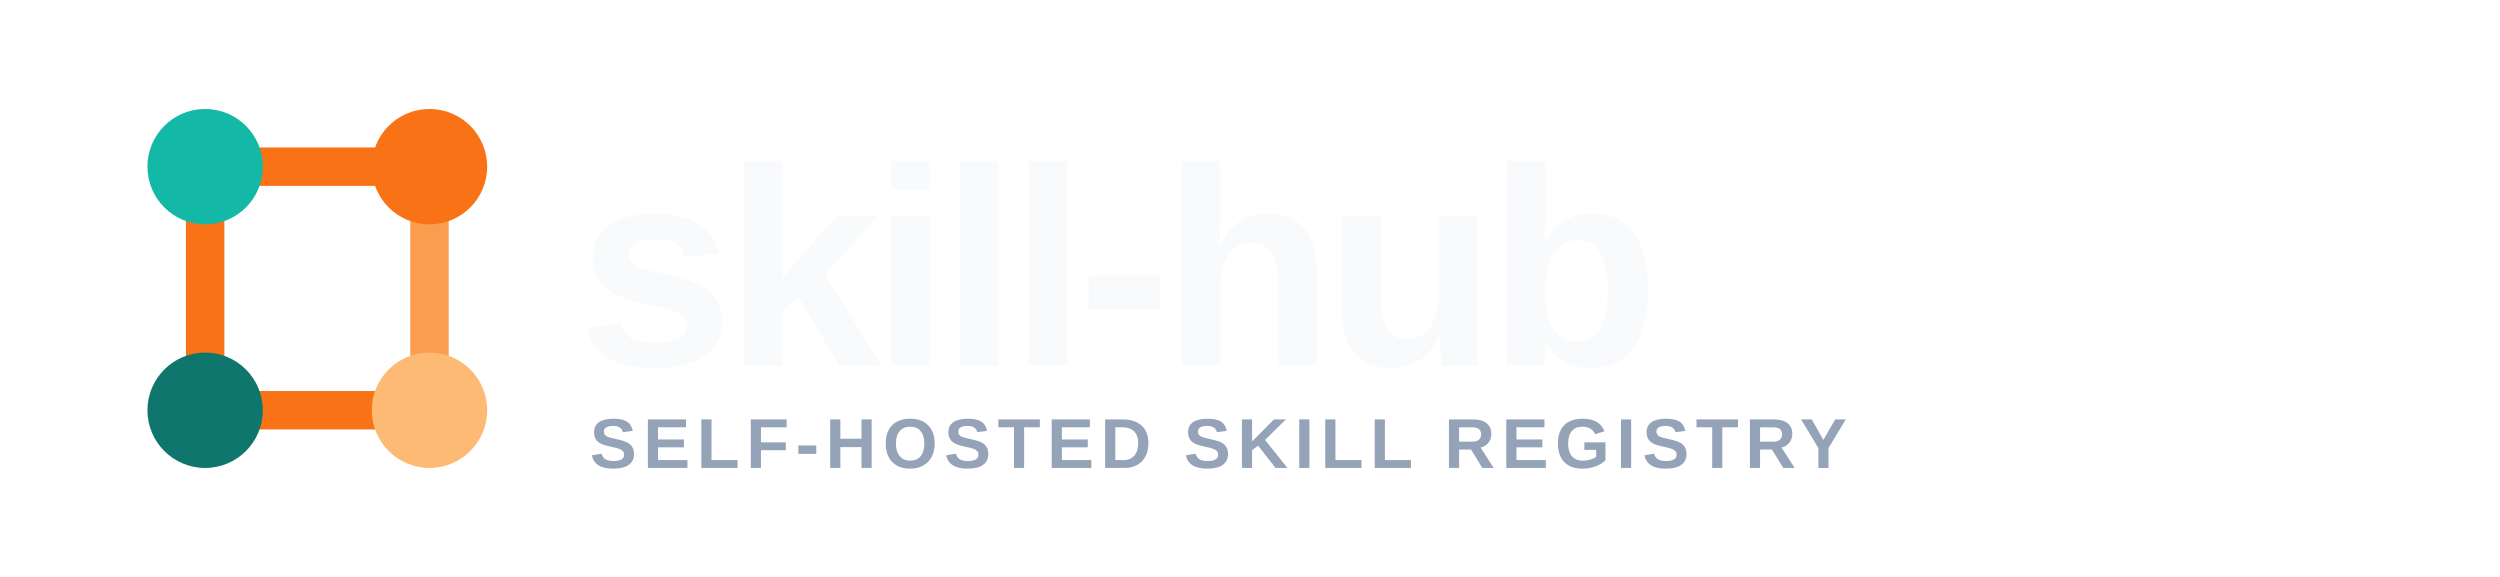
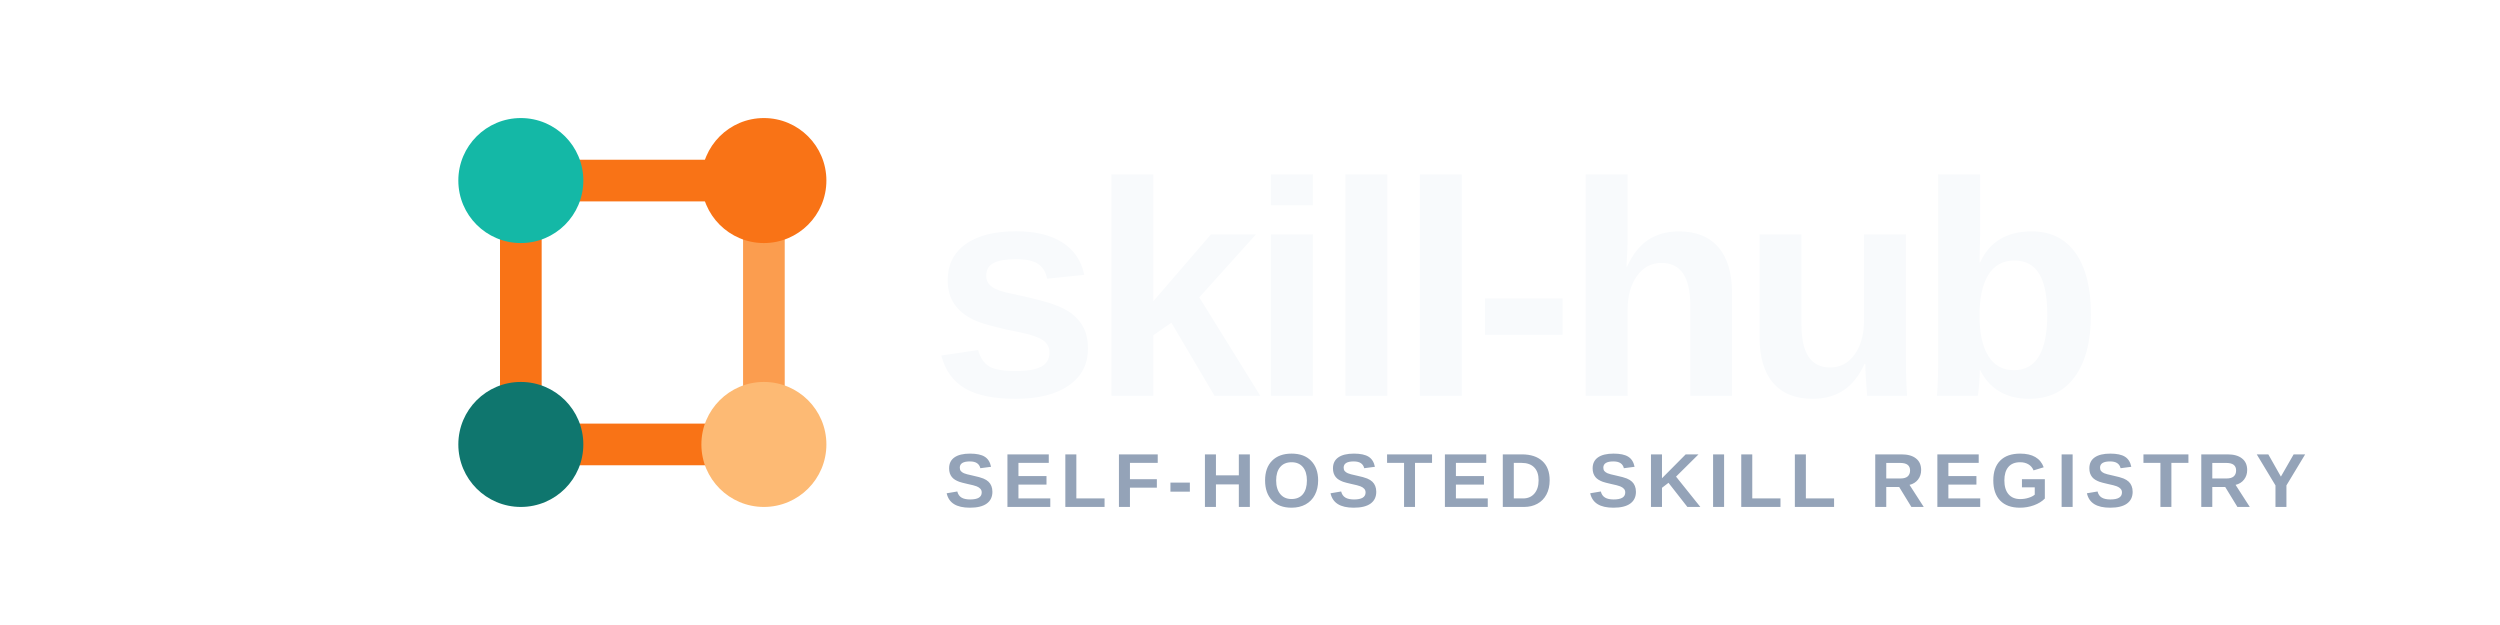
- <svg xmlns="http://www.w3.org/2000/svg" width="780" height="180" viewBox="0 0 780 180" fill="none">
-   <g transform="translate(18 18)">
+ <svg xmlns="http://www.w3.org/2000/svg" width="720" height="180" viewBox="0 0 720 180" fill="none">
+   <g transform="translate(104 18)">
    <path d="M46 34L46 110" stroke="#F97316" stroke-width="12" stroke-linecap="round" />
    <path d="M46 34L116 34" stroke="#F97316" stroke-width="12" stroke-linecap="round" />
    <path d="M46 110L116 110" stroke="#F97316" stroke-width="12" stroke-linecap="round" />
    <path d="M116 34L116 110" stroke="#FB923C" stroke-width="12" stroke-linecap="round" opacity="0.9" />
    <circle cx="46" cy="34" r="18" fill="#14B8A6" />
    <circle cx="46" cy="110" r="18" fill="#0F766E" />
    <circle cx="116" cy="34" r="18" fill="#F97316" />
    <circle cx="116" cy="110" r="18" fill="#FDBA74" />
  </g>
-   <text x="180" y="114" fill="#F8FAFC" font-family="Arial, Helvetica, sans-serif" font-size="88" font-weight="700" letter-spacing="-3">skill-hub</text>
-   <text x="184" y="146" fill="#94A3B8" font-family="Arial, Helvetica, sans-serif" font-size="22" font-weight="600" letter-spacing="2">SELF-HOSTED SKILL REGISTRY</text>
+   <text x="268" y="114" fill="#F8FAFC" font-family="Arial, Helvetica, sans-serif" font-size="88" font-weight="700" letter-spacing="-3">skill-hub</text>
+   <text x="272" y="146" fill="#94A3B8" font-family="Arial, Helvetica, sans-serif" font-size="22" font-weight="600" letter-spacing="2">SELF-HOSTED SKILL REGISTRY</text>
</svg>
